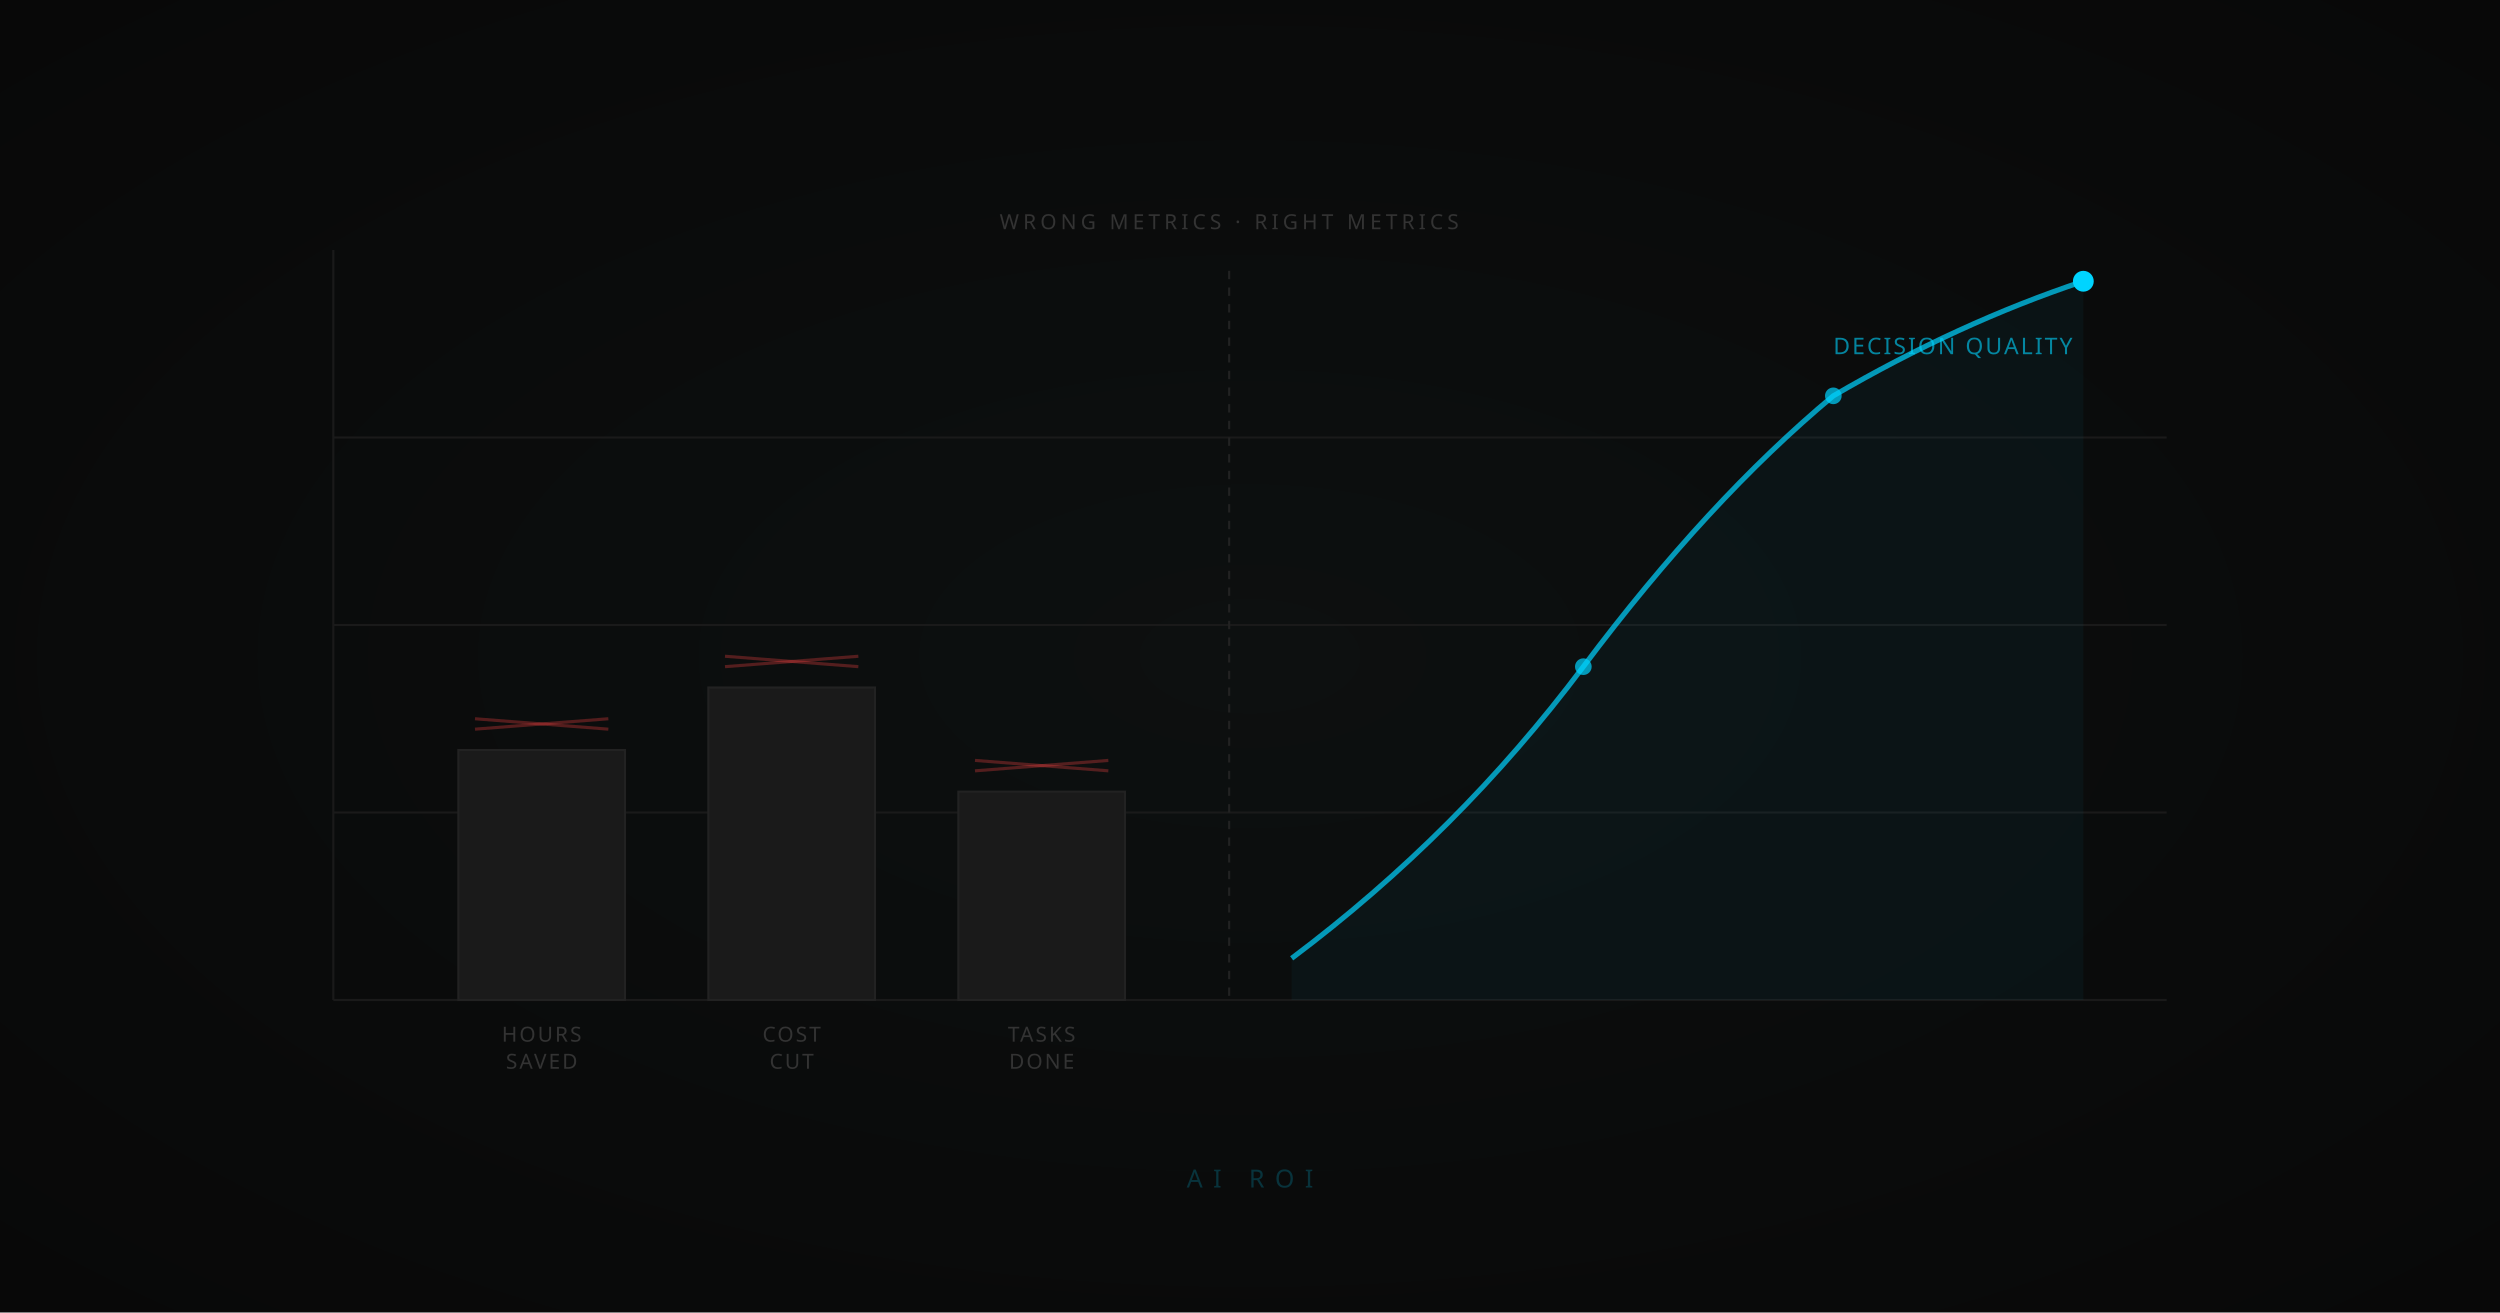
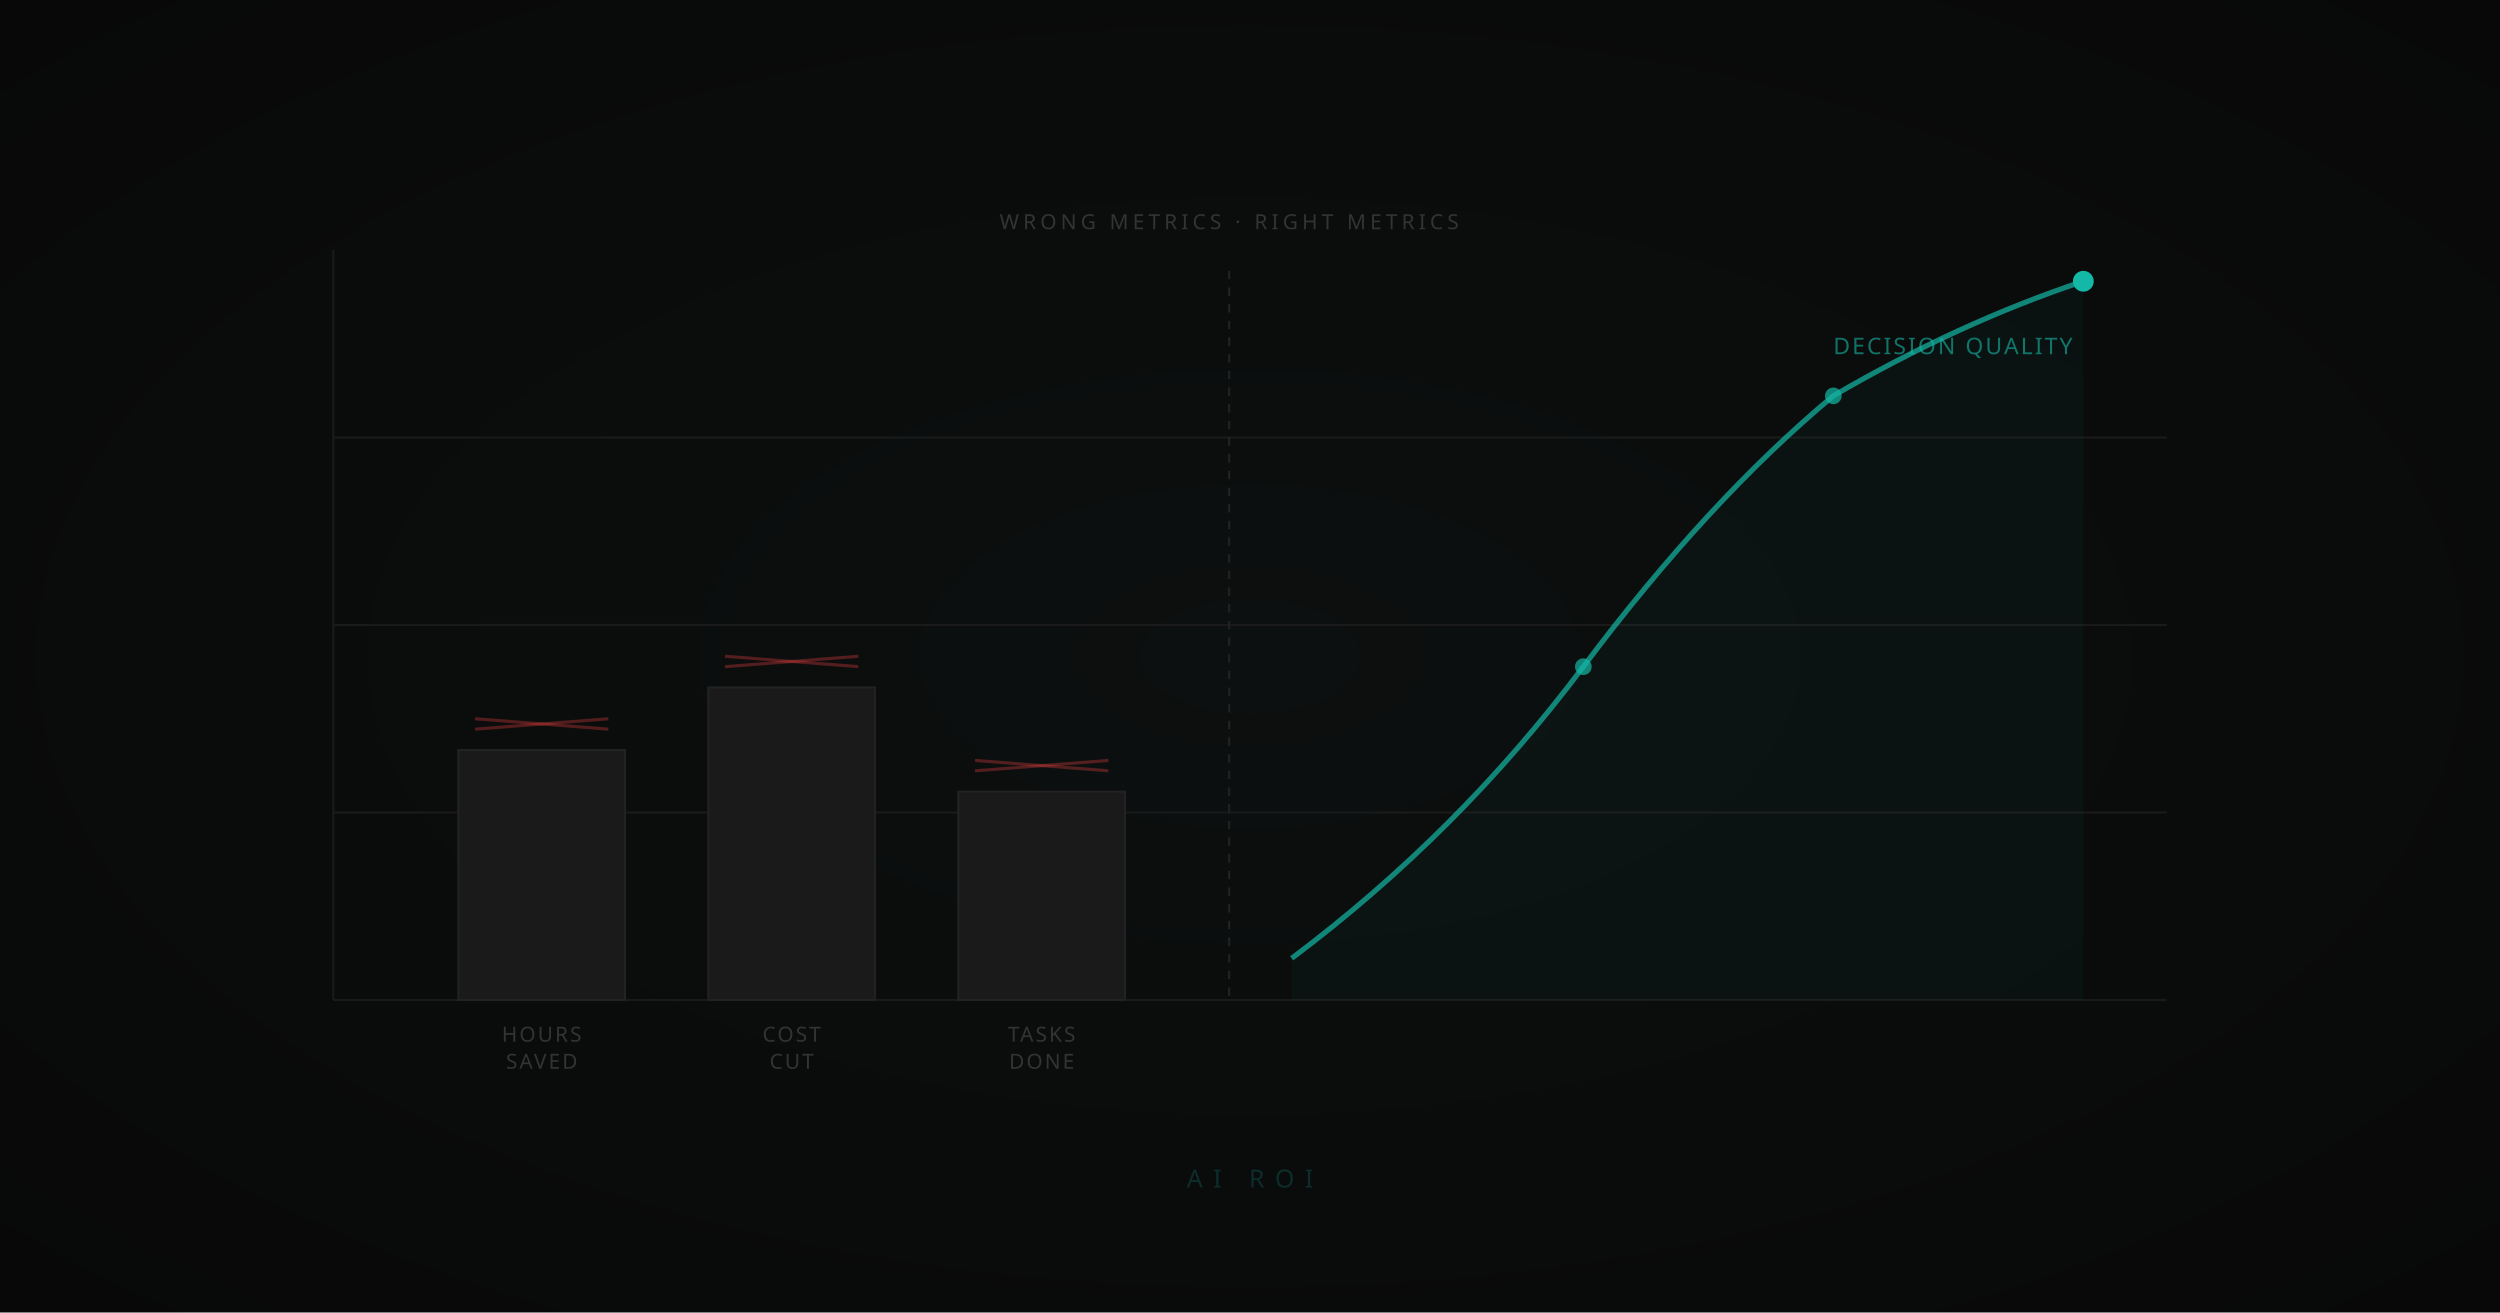
<svg xmlns="http://www.w3.org/2000/svg" viewBox="0 0 1200 630" width="1200" height="630">
  <defs>
    <radialGradient id="bgr" cx="50%" cy="50%" r="70%">
      <stop offset="0%" stop-color="#0d1010" />
      <stop offset="100%" stop-color="#080808" />
    </radialGradient>
  </defs>
  <rect width="1200" height="630" fill="url(#bgr)" />
  <line x1="160" y1="480" x2="1040" y2="480" stroke="#1a1a1a" stroke-width="1" />
  <line x1="160" y1="480" x2="160" y2="120" stroke="#1a1a1a" stroke-width="1" />
  <g stroke="#1a1a1a" stroke-width="1">
    <line x1="160" y1="390" x2="1040" y2="390" />
    <line x1="160" y1="300" x2="1040" y2="300" />
    <line x1="160" y1="210" x2="1040" y2="210" />
  </g>
  <rect x="220" y="360" width="80" height="120" fill="#1a1a1a" stroke="#222" stroke-width="1" />
  <text x="260" y="500" text-anchor="middle" font-family="sans-serif" font-size="10" fill="#333" letter-spacing="1">HOURS</text>
  <text x="260" y="513" text-anchor="middle" font-family="sans-serif" font-size="10" fill="#333" letter-spacing="1">SAVED</text>
  <rect x="340" y="330" width="80" height="150" fill="#1a1a1a" stroke="#222" stroke-width="1" />
  <text x="380" y="500" text-anchor="middle" font-family="sans-serif" font-size="10" fill="#333" letter-spacing="1">COST</text>
  <text x="380" y="513" text-anchor="middle" font-family="sans-serif" font-size="10" fill="#333" letter-spacing="1">CUT</text>
  <rect x="460" y="380" width="80" height="100" fill="#1a1a1a" stroke="#222" stroke-width="1" />
  <text x="500" y="500" text-anchor="middle" font-family="sans-serif" font-size="10" fill="#333" letter-spacing="1">TASKS</text>
  <text x="500" y="513" text-anchor="middle" font-family="sans-serif" font-size="10" fill="#333" letter-spacing="1">DONE</text>
  <g stroke="#ff4444" stroke-opacity="0.3" stroke-width="1.5">
    <line x1="228" y1="350" x2="292" y2="345" />
    <line x1="228" y1="345" x2="292" y2="350" />
    <line x1="348" y1="320" x2="412" y2="315" />
    <line x1="348" y1="315" x2="412" y2="320" />
    <line x1="468" y1="370" x2="532" y2="365" />
    <line x1="468" y1="365" x2="532" y2="370" />
  </g>
-   <path d="M 620 460 Q 700 400 760 320 Q 820 240 880 190 Q 940 155 1000 135" fill="none" stroke="#00D4FF" stroke-opacity="0.7" stroke-width="2.5" />
-   <path d="M 620 460 Q 700 400 760 320 Q 820 240 880 190 Q 940 155 1000 135 L 1000 480 L 620 480 Z" fill="#00D4FF" fill-opacity="0.04" />
-   <circle cx="760" cy="320" r="4" fill="#00D4FF" fill-opacity="0.7" />
-   <circle cx="880" cy="190" r="4" fill="#00D4FF" fill-opacity="0.7" />
-   <circle cx="1000" cy="135" r="5" fill="#00D4FF" />
-   <text x="880" y="170" font-family="sans-serif" font-size="11" fill="#00D4FF" fill-opacity="0.6" letter-spacing="1">DECISION QUALITY</text>
+   <path d="M 620 460 Q 700 400 760 320 Q 820 240 880 190 Q 940 155 1000 135" fill="none" stroke="#14B8A6" stroke-opacity="0.7" stroke-width="2.5" />
+   <path d="M 620 460 Q 700 400 760 320 Q 820 240 880 190 Q 940 155 1000 135 L 1000 480 L 620 480 Z" fill="#14B8A6" fill-opacity="0.04" />
+   <circle cx="760" cy="320" r="4" fill="#14B8A6" fill-opacity="0.7" />
+   <circle cx="880" cy="190" r="4" fill="#14B8A6" fill-opacity="0.7" />
+   <circle cx="1000" cy="135" r="5" fill="#14B8A6" />
+   <text x="880" y="170" font-family="sans-serif" font-size="11" fill="#14B8A6" fill-opacity="0.6" letter-spacing="1">DECISION QUALITY</text>
  <line x1="590" y1="130" x2="590" y2="480" stroke="#222" stroke-width="1" stroke-dasharray="4 4" />
  <text x="590" y="110" text-anchor="middle" font-family="sans-serif" font-size="10" fill="#333" letter-spacing="2">WRONG METRICS · RIGHT METRICS</text>
-   <text x="600" y="570" text-anchor="middle" font-family="sans-serif" font-size="12" fill="#00D4FF" fill-opacity="0.2" letter-spacing="5">AI ROI</text>
+   <text x="600" y="570" text-anchor="middle" font-family="sans-serif" font-size="12" fill="#14B8A6" fill-opacity="0.2" letter-spacing="5">AI ROI</text>
</svg>
